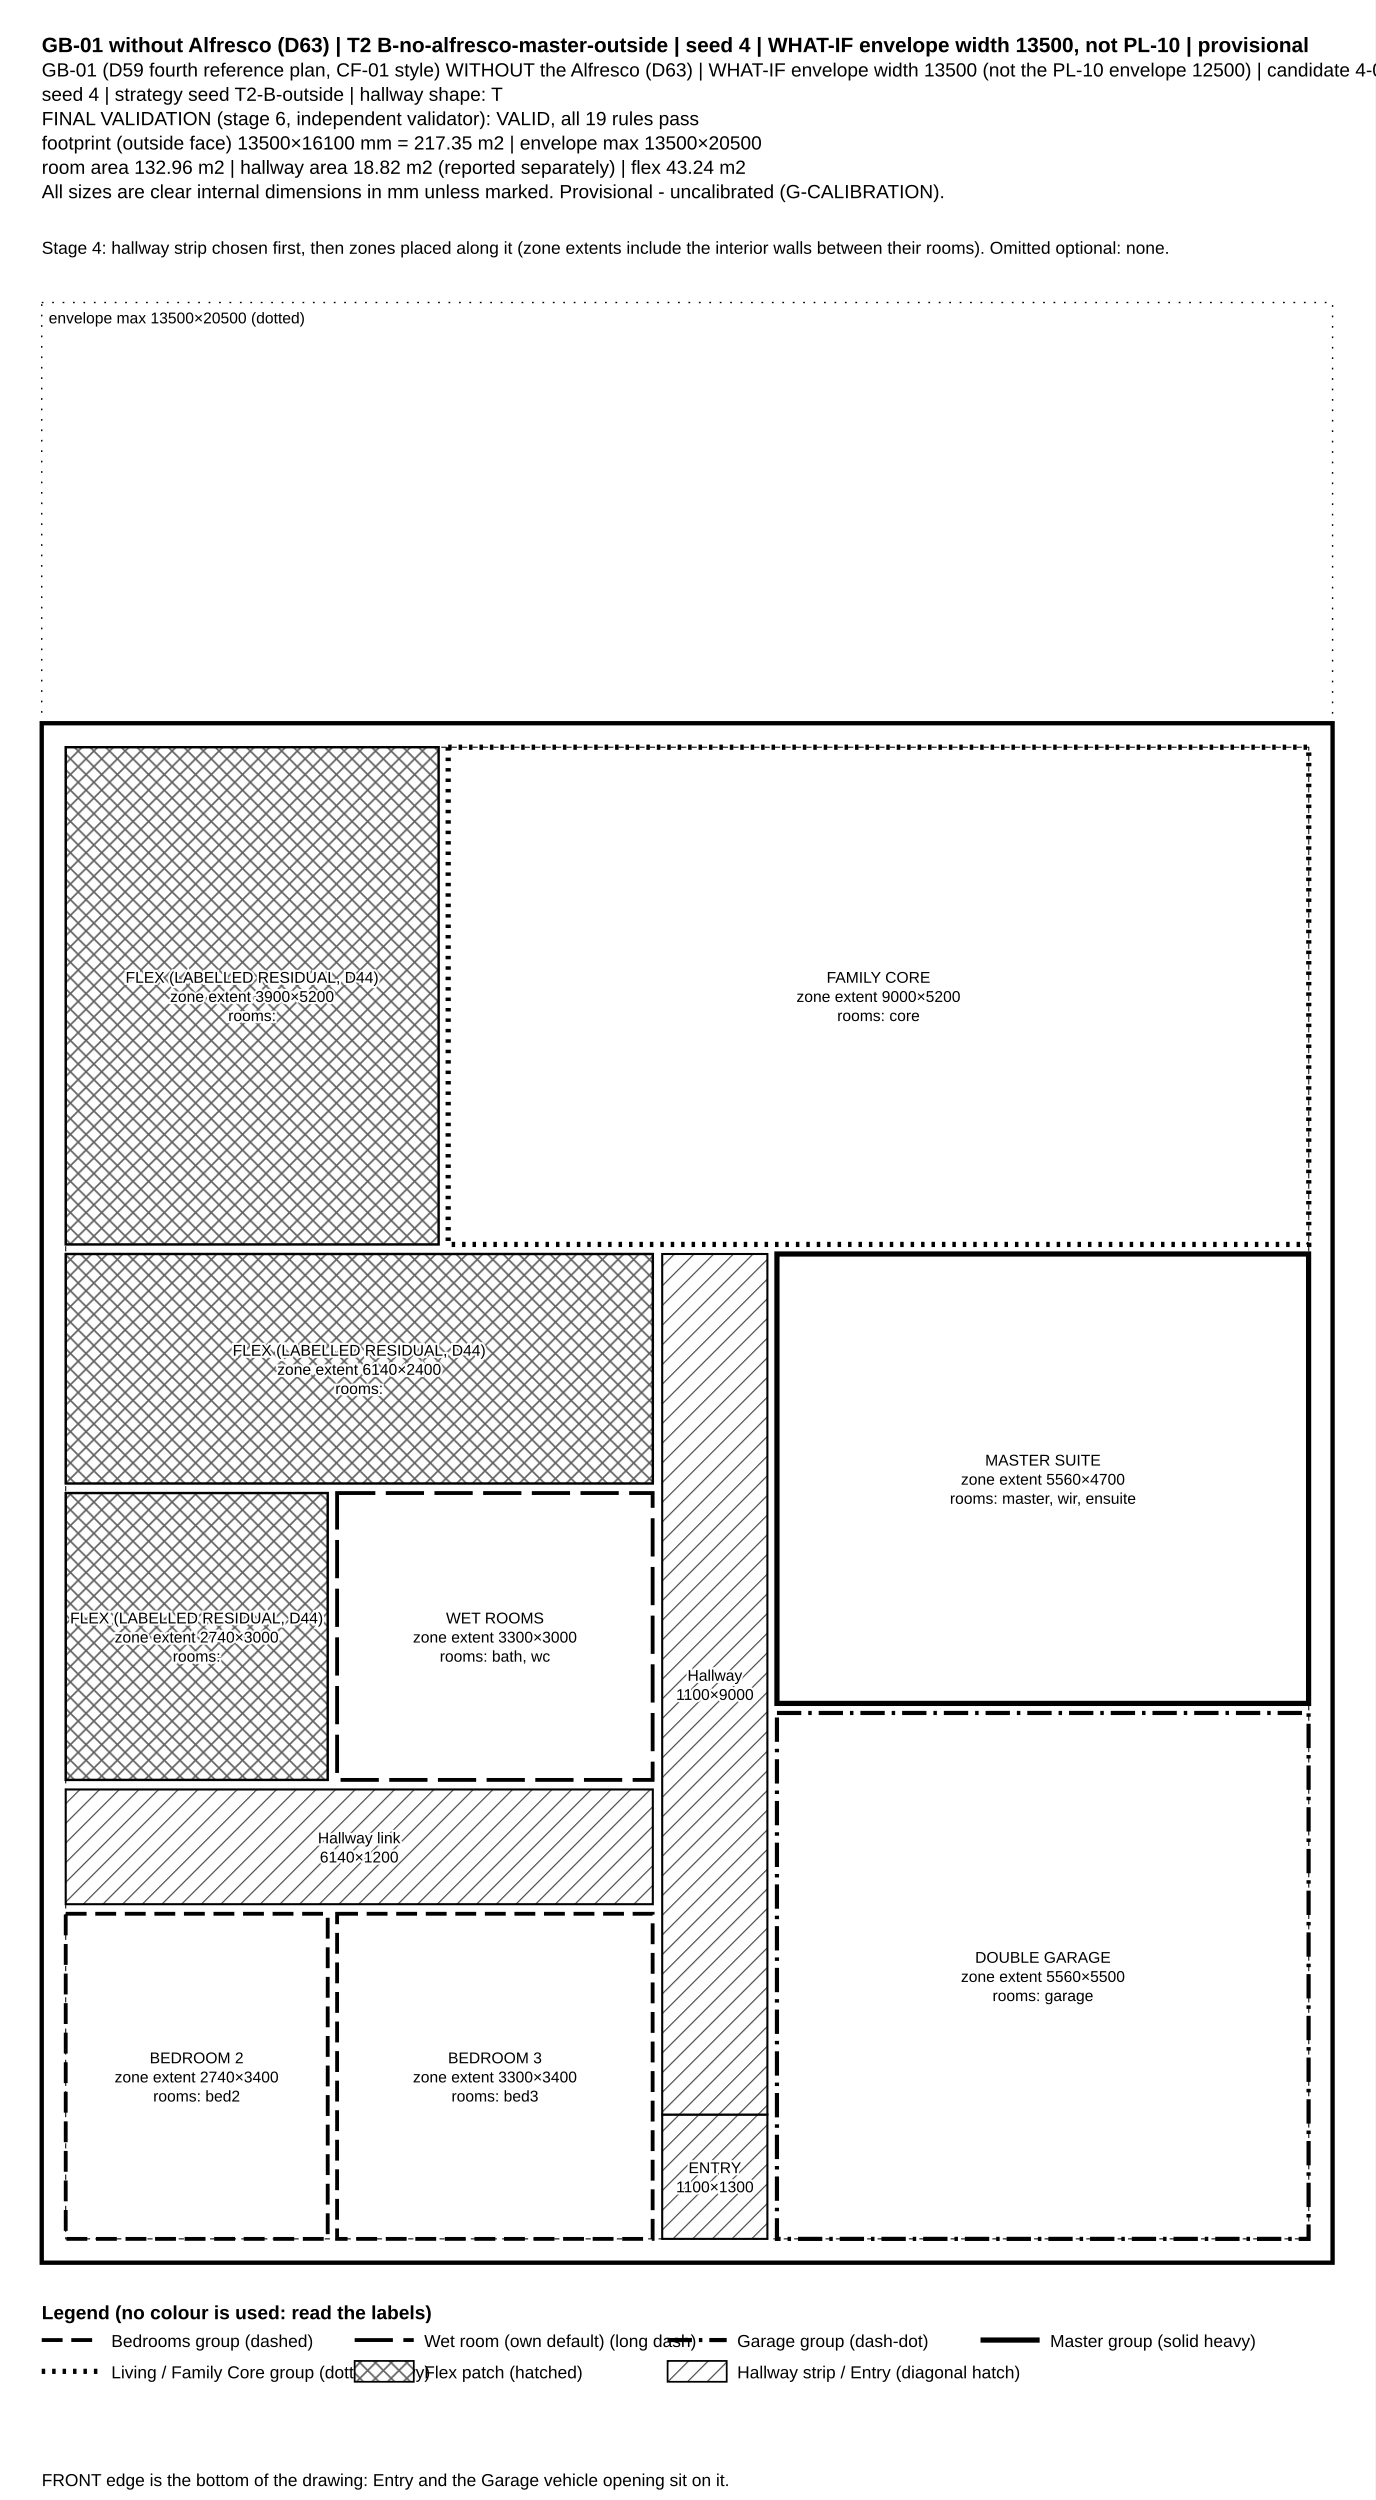
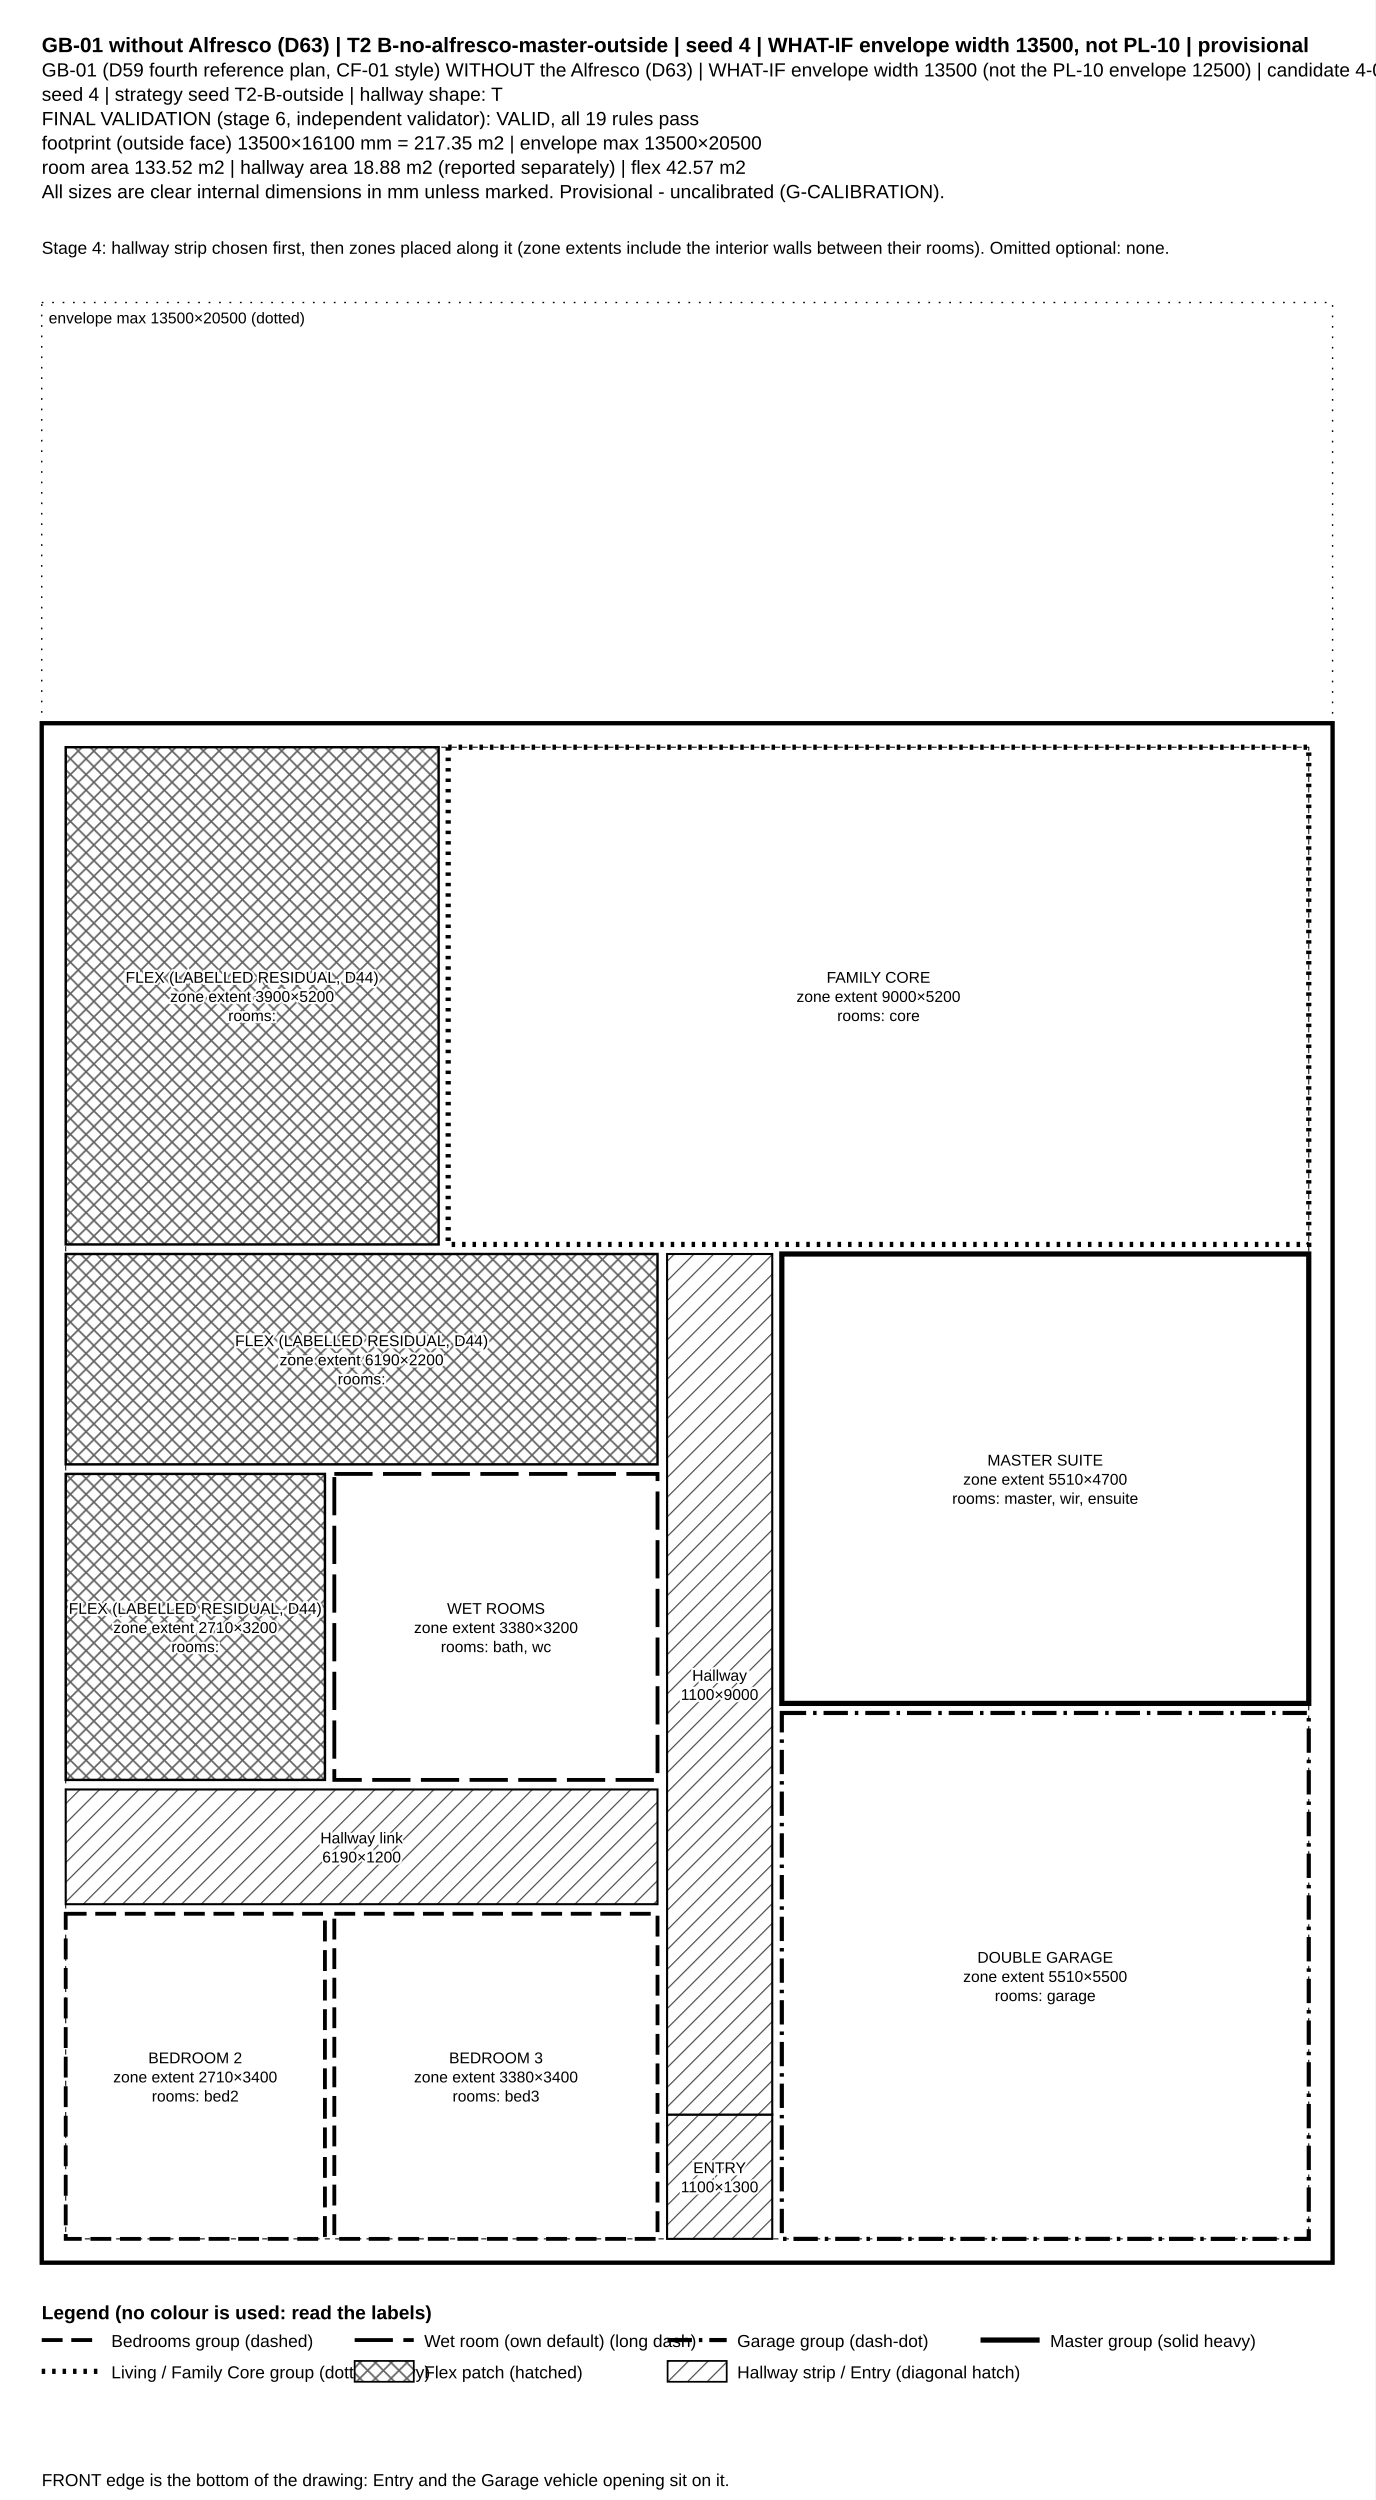
<svg xmlns="http://www.w3.org/2000/svg" width="791" height="1438" viewBox="0 0 791 1438" font-family="Arial, Helvetica, sans-serif">
  <rect width="100%" height="100%" fill="#fff" />
  <defs>
    <pattern id="hall" width="8" height="8" patternUnits="userSpaceOnUse" patternTransform="rotate(45)">
      <rect width="8" height="8" fill="#fff" />
      <line x1="0" y1="0" x2="0" y2="8" stroke="#555" stroke-width="1.4" />
    </pattern>
    <pattern id="flex" width="9" height="9" patternUnits="userSpaceOnUse">
      <rect width="9" height="9" fill="#fff" />
      <path d="M0 0L9 9M9 0L0 9" stroke="#666" stroke-width="1" />
    </pattern>
    <pattern id="wall" width="4" height="4" patternUnits="userSpaceOnUse">
      <rect width="4" height="4" fill="#222" />
    </pattern>
  </defs>
  <text x="24" y="30" font-size="12" font-weight="bold" fill="#000">GB-01 without Alfresco (D63) | T2 B-no-alfresco-master-outside | seed 4 | WHAT-IF envelope width 13500, not PL-10 | provisional</text>
  <text x="24" y="44" font-size="11" font-weight="normal" fill="#000">GB-01 (D59 fourth reference plan, CF-01 style) WITHOUT the Alfresco (D63) | WHAT-IF envelope width 13500 (not the PL-10 envelope 12500)   |   candidate 4-0   |   STAGE 4 of the real generator output</text>
  <text x="24" y="58" font-size="11" font-weight="normal" fill="#000">seed 4   |   strategy seed T2-B-outside   |   hallway shape: T</text>
  <text x="24" y="72" font-size="11" font-weight="normal" fill="#000">FINAL VALIDATION (stage 6, independent validator): VALID, all 19 rules pass</text>
  <text x="24" y="86" font-size="11" font-weight="normal" fill="#000">footprint (outside face) 13500×16100 mm = 217.35 m2 | envelope max 13500×20500</text>
-   <text x="24" y="100" font-size="11" font-weight="normal" fill="#000">room area 132.96 m2 | hallway area 18.82 m2 (reported separately) | flex 43.24 m2</text>
+   <text x="24" y="100" font-size="11" font-weight="normal" fill="#000">room area 133.52 m2 | hallway area 18.88 m2 (reported separately) | flex 42.57 m2</text>
  <text x="24" y="114" font-size="11" font-weight="normal" fill="#000">All sizes are clear internal dimensions in mm unless marked. Provisional - uncalibrated (G-CALIBRATION).</text>
  <rect x="24.0" y="174.0" width="742.5" height="1127.5" fill="none" stroke="#000" stroke-width="0.8" stroke-dasharray="1 5" />
  <text x="28" y="186" font-size="9">envelope max 13500×20500 (dotted)</text>
  <rect x="24.0" y="416.0" width="742.5" height="885.5" fill="none" stroke="#000" stroke-width="2.5" />
  <rect x="37.8" y="429.8" width="715.0" height="858.0" fill="none" stroke="#000" stroke-width="0.6" stroke-dasharray="3 3" />
-   <rect x="380.9" y="1216.3" width="60.5" height="71.5" fill="url(#hall)" stroke="#000" stroke-width="1.2" />
-   <text x="411.2" y="1250.0" font-size="9" text-anchor="middle" fill="#000" stroke="#fff" stroke-width="2.5" paint-order="stroke">ENTRY</text>
-   <text x="411.2" y="1261.0" font-size="9" text-anchor="middle" fill="#000" stroke="#fff" stroke-width="2.5" paint-order="stroke">1100×1300</text>
-   <rect x="380.9" y="721.3" width="60.5" height="495.0" fill="url(#hall)" stroke="#000" stroke-width="1.2" />
-   <text x="411.2" y="966.8" font-size="9" text-anchor="middle" fill="#000" stroke="#fff" stroke-width="2.5" paint-order="stroke">Hallway</text>
-   <text x="411.2" y="977.8" font-size="9" text-anchor="middle" fill="#000" stroke="#fff" stroke-width="2.5" paint-order="stroke">1100×9000</text>
-   <rect x="37.8" y="1029.3" width="337.7" height="66.0" fill="url(#hall)" stroke="#000" stroke-width="1.2" />
-   <text x="206.6" y="1060.3" font-size="9" text-anchor="middle" fill="#000" stroke="#fff" stroke-width="2.5" paint-order="stroke">Hallway link</text>
-   <text x="206.6" y="1071.3" font-size="9" text-anchor="middle" fill="#000" stroke="#fff" stroke-width="2.5" paint-order="stroke">6140×1200</text>
-   <rect x="37.8" y="1100.8" width="150.7" height="187.0" fill="none" stroke="#000" stroke-width="2.2" stroke-dasharray="12 5" />
-   <text x="113.1" y="1186.8" font-size="9" text-anchor="middle" fill="#000" stroke="#fff" stroke-width="2.5" paint-order="stroke">BEDROOM 2</text>
-   <text x="113.1" y="1197.8" font-size="9" text-anchor="middle" fill="#000" stroke="#fff" stroke-width="2.5" paint-order="stroke">zone extent 2740×3400</text>
-   <text x="113.1" y="1208.8" font-size="9" text-anchor="middle" fill="#000" stroke="#fff" stroke-width="2.5" paint-order="stroke">rooms: bed2</text>
-   <rect x="193.9" y="1100.8" width="181.5" height="187.0" fill="none" stroke="#000" stroke-width="2.2" stroke-dasharray="12 5" />
-   <text x="284.7" y="1186.8" font-size="9" text-anchor="middle" fill="#000" stroke="#fff" stroke-width="2.5" paint-order="stroke">BEDROOM 3</text>
-   <text x="284.7" y="1197.8" font-size="9" text-anchor="middle" fill="#000" stroke="#fff" stroke-width="2.5" paint-order="stroke">zone extent 3300×3400</text>
-   <text x="284.7" y="1208.8" font-size="9" text-anchor="middle" fill="#000" stroke="#fff" stroke-width="2.5" paint-order="stroke">rooms: bed3</text>
-   <rect x="193.9" y="858.8" width="181.5" height="165.0" fill="none" stroke="#000" stroke-width="2.2" stroke-dasharray="22 6" />
-   <text x="284.7" y="933.8" font-size="9" text-anchor="middle" fill="#000" stroke="#fff" stroke-width="2.5" paint-order="stroke">WET ROOMS</text>
-   <text x="284.7" y="944.8" font-size="9" text-anchor="middle" fill="#000" stroke="#fff" stroke-width="2.5" paint-order="stroke">zone extent 3300×3000</text>
-   <text x="284.7" y="955.8" font-size="9" text-anchor="middle" fill="#000" stroke="#fff" stroke-width="2.5" paint-order="stroke">rooms: bath, wc</text>
-   <rect x="446.9" y="985.3" width="305.8" height="302.5" fill="none" stroke="#000" stroke-width="2.4" stroke-dasharray="14 4 2 4" />
-   <text x="599.9" y="1129.0" font-size="9" text-anchor="middle" fill="#000" stroke="#fff" stroke-width="2.5" paint-order="stroke">DOUBLE GARAGE</text>
-   <text x="599.9" y="1140.0" font-size="9" text-anchor="middle" fill="#000" stroke="#fff" stroke-width="2.5" paint-order="stroke">zone extent 5560×5500</text>
-   <text x="599.9" y="1151.0" font-size="9" text-anchor="middle" fill="#000" stroke="#fff" stroke-width="2.5" paint-order="stroke">rooms: garage</text>
-   <rect x="446.9" y="721.3" width="305.8" height="258.5" fill="none" stroke="#000" stroke-width="3" />
-   <text x="599.9" y="843.0" font-size="9" text-anchor="middle" fill="#000" stroke="#fff" stroke-width="2.5" paint-order="stroke">MASTER SUITE</text>
-   <text x="599.9" y="854.0" font-size="9" text-anchor="middle" fill="#000" stroke="#fff" stroke-width="2.5" paint-order="stroke">zone extent 5560×4700</text>
-   <text x="599.9" y="865.0" font-size="9" text-anchor="middle" fill="#000" stroke="#fff" stroke-width="2.5" paint-order="stroke">rooms: master, wir, ensuite</text>
+   <rect x="383.7" y="1216.3" width="60.5" height="71.5" fill="url(#hall)" stroke="#000" stroke-width="1.2" />
+   <text x="413.9" y="1250.0" font-size="9" text-anchor="middle" fill="#000" stroke="#fff" stroke-width="2.5" paint-order="stroke">ENTRY</text>
+   <text x="413.9" y="1261.0" font-size="9" text-anchor="middle" fill="#000" stroke="#fff" stroke-width="2.5" paint-order="stroke">1100×1300</text>
+   <rect x="383.7" y="721.3" width="60.5" height="495.0" fill="url(#hall)" stroke="#000" stroke-width="1.2" />
+   <text x="413.9" y="966.8" font-size="9" text-anchor="middle" fill="#000" stroke="#fff" stroke-width="2.5" paint-order="stroke">Hallway</text>
+   <text x="413.9" y="977.8" font-size="9" text-anchor="middle" fill="#000" stroke="#fff" stroke-width="2.5" paint-order="stroke">1100×9000</text>
+   <rect x="37.8" y="1029.3" width="340.4" height="66.0" fill="url(#hall)" stroke="#000" stroke-width="1.2" />
+   <text x="208.0" y="1060.3" font-size="9" text-anchor="middle" fill="#000" stroke="#fff" stroke-width="2.5" paint-order="stroke">Hallway link</text>
+   <text x="208.0" y="1071.3" font-size="9" text-anchor="middle" fill="#000" stroke="#fff" stroke-width="2.5" paint-order="stroke">6190×1200</text>
+   <rect x="37.8" y="1100.8" width="149.1" height="187.0" fill="none" stroke="#000" stroke-width="2.2" stroke-dasharray="12 5" />
+   <text x="112.3" y="1186.8" font-size="9" text-anchor="middle" fill="#000" stroke="#fff" stroke-width="2.5" paint-order="stroke">BEDROOM 2</text>
+   <text x="112.3" y="1197.8" font-size="9" text-anchor="middle" fill="#000" stroke="#fff" stroke-width="2.5" paint-order="stroke">zone extent 2710×3400</text>
+   <text x="112.3" y="1208.8" font-size="9" text-anchor="middle" fill="#000" stroke="#fff" stroke-width="2.5" paint-order="stroke">rooms: bed2</text>
+   <rect x="192.3" y="1100.8" width="185.9" height="187.0" fill="none" stroke="#000" stroke-width="2.2" stroke-dasharray="12 5" />
+   <text x="285.3" y="1186.8" font-size="9" text-anchor="middle" fill="#000" stroke="#fff" stroke-width="2.5" paint-order="stroke">BEDROOM 3</text>
+   <text x="285.3" y="1197.8" font-size="9" text-anchor="middle" fill="#000" stroke="#fff" stroke-width="2.5" paint-order="stroke">zone extent 3380×3400</text>
+   <text x="285.3" y="1208.8" font-size="9" text-anchor="middle" fill="#000" stroke="#fff" stroke-width="2.5" paint-order="stroke">rooms: bed3</text>
+   <rect x="192.3" y="847.8" width="185.9" height="176.0" fill="none" stroke="#000" stroke-width="2.2" stroke-dasharray="22 6" />
+   <text x="285.3" y="928.3" font-size="9" text-anchor="middle" fill="#000" stroke="#fff" stroke-width="2.5" paint-order="stroke">WET ROOMS</text>
+   <text x="285.3" y="939.3" font-size="9" text-anchor="middle" fill="#000" stroke="#fff" stroke-width="2.5" paint-order="stroke">zone extent 3380×3200</text>
+   <text x="285.3" y="950.3" font-size="9" text-anchor="middle" fill="#000" stroke="#fff" stroke-width="2.5" paint-order="stroke">rooms: bath, wc</text>
+   <rect x="449.7" y="985.3" width="303.1" height="302.5" fill="none" stroke="#000" stroke-width="2.4" stroke-dasharray="14 4 2 4" />
+   <text x="601.2" y="1129.0" font-size="9" text-anchor="middle" fill="#000" stroke="#fff" stroke-width="2.5" paint-order="stroke">DOUBLE GARAGE</text>
+   <text x="601.2" y="1140.0" font-size="9" text-anchor="middle" fill="#000" stroke="#fff" stroke-width="2.5" paint-order="stroke">zone extent 5510×5500</text>
+   <text x="601.2" y="1151.0" font-size="9" text-anchor="middle" fill="#000" stroke="#fff" stroke-width="2.5" paint-order="stroke">rooms: garage</text>
+   <rect x="449.7" y="721.3" width="303.1" height="258.5" fill="none" stroke="#000" stroke-width="3" />
+   <text x="601.2" y="843.0" font-size="9" text-anchor="middle" fill="#000" stroke="#fff" stroke-width="2.5" paint-order="stroke">MASTER SUITE</text>
+   <text x="601.2" y="854.0" font-size="9" text-anchor="middle" fill="#000" stroke="#fff" stroke-width="2.5" paint-order="stroke">zone extent 5510×4700</text>
+   <text x="601.2" y="865.0" font-size="9" text-anchor="middle" fill="#000" stroke="#fff" stroke-width="2.5" paint-order="stroke">rooms: master, wir, ensuite</text>
  <rect x="257.8" y="429.8" width="495.0" height="286.0" fill="none" stroke="#000" stroke-width="3" stroke-dasharray="2 4" />
  <text x="505.3" y="565.3" font-size="9" text-anchor="middle" fill="#000" stroke="#fff" stroke-width="2.5" paint-order="stroke">FAMILY CORE</text>
  <text x="505.3" y="576.3" font-size="9" text-anchor="middle" fill="#000" stroke="#fff" stroke-width="2.5" paint-order="stroke">zone extent 9000×5200</text>
  <text x="505.3" y="587.3" font-size="9" text-anchor="middle" fill="#000" stroke="#fff" stroke-width="2.5" paint-order="stroke">rooms: core</text>
-   <rect x="37.8" y="858.8" width="150.7" height="165.0" fill="url(#flex)" stroke="#000" stroke-width="1.4" />
-   <text x="113.1" y="933.8" font-size="9" text-anchor="middle" fill="#000" stroke="#fff" stroke-width="2.5" paint-order="stroke">FLEX (LABELLED RESIDUAL, D44)</text>
-   <text x="113.1" y="944.8" font-size="9" text-anchor="middle" fill="#000" stroke="#fff" stroke-width="2.5" paint-order="stroke">zone extent 2740×3000</text>
-   <text x="113.1" y="955.8" font-size="9" text-anchor="middle" fill="#000" stroke="#fff" stroke-width="2.5" paint-order="stroke">rooms: </text>
-   <rect x="37.8" y="721.3" width="337.7" height="132.0" fill="url(#flex)" stroke="#000" stroke-width="1.4" />
-   <text x="206.6" y="779.8" font-size="9" text-anchor="middle" fill="#000" stroke="#fff" stroke-width="2.5" paint-order="stroke">FLEX (LABELLED RESIDUAL, D44)</text>
-   <text x="206.6" y="790.8" font-size="9" text-anchor="middle" fill="#000" stroke="#fff" stroke-width="2.5" paint-order="stroke">zone extent 6140×2400</text>
-   <text x="206.6" y="801.8" font-size="9" text-anchor="middle" fill="#000" stroke="#fff" stroke-width="2.5" paint-order="stroke">rooms: </text>
+   <rect x="37.8" y="847.8" width="149.1" height="176.0" fill="url(#flex)" stroke="#000" stroke-width="1.4" />
+   <text x="112.3" y="928.3" font-size="9" text-anchor="middle" fill="#000" stroke="#fff" stroke-width="2.5" paint-order="stroke">FLEX (LABELLED RESIDUAL, D44)</text>
+   <text x="112.3" y="939.3" font-size="9" text-anchor="middle" fill="#000" stroke="#fff" stroke-width="2.5" paint-order="stroke">zone extent 2710×3200</text>
+   <text x="112.3" y="950.3" font-size="9" text-anchor="middle" fill="#000" stroke="#fff" stroke-width="2.5" paint-order="stroke">rooms: </text>
+   <rect x="37.8" y="721.3" width="340.4" height="121.0" fill="url(#flex)" stroke="#000" stroke-width="1.4" />
+   <text x="208.0" y="774.3" font-size="9" text-anchor="middle" fill="#000" stroke="#fff" stroke-width="2.5" paint-order="stroke">FLEX (LABELLED RESIDUAL, D44)</text>
+   <text x="208.0" y="785.3" font-size="9" text-anchor="middle" fill="#000" stroke="#fff" stroke-width="2.5" paint-order="stroke">zone extent 6190×2200</text>
+   <text x="208.0" y="796.3" font-size="9" text-anchor="middle" fill="#000" stroke="#fff" stroke-width="2.5" paint-order="stroke">rooms: </text>
  <rect x="37.8" y="429.8" width="214.5" height="286.0" fill="url(#flex)" stroke="#000" stroke-width="1.4" />
  <text x="145.0" y="565.3" font-size="9" text-anchor="middle" fill="#000" stroke="#fff" stroke-width="2.5" paint-order="stroke">FLEX (LABELLED RESIDUAL, D44)</text>
  <text x="145.0" y="576.3" font-size="9" text-anchor="middle" fill="#000" stroke="#fff" stroke-width="2.5" paint-order="stroke">zone extent 3900×5200</text>
  <text x="145.0" y="587.3" font-size="9" text-anchor="middle" fill="#000" stroke="#fff" stroke-width="2.5" paint-order="stroke">rooms: </text>
  <text x="24" y="146" font-size="10">Stage 4: hallway strip chosen first, then zones placed along it (zone extents include the interior walls between their rooms). Omitted optional: none.</text>
  <text x="24" y="1334" font-size="11" font-weight="bold">Legend (no colour is used: read the labels)</text>
  <line x1="24" y1="1346" x2="58" y2="1346" stroke="#000" stroke-width="2.2" stroke-dasharray="12 5" />
  <text x="64" y="1350" font-size="10">Bedrooms group (dashed)</text>
  <line x1="204" y1="1346" x2="238" y2="1346" stroke="#000" stroke-width="2.2" stroke-dasharray="22 6" />
  <text x="244" y="1350" font-size="10">Wet room (own default) (long dash)</text>
  <line x1="384" y1="1346" x2="418" y2="1346" stroke="#000" stroke-width="2.4" stroke-dasharray="14 4 2 4" />
  <text x="424" y="1350" font-size="10">Garage group (dash-dot)</text>
  <line x1="564" y1="1346" x2="598" y2="1346" stroke="#000" stroke-width="3" />
  <text x="604" y="1350" font-size="10">Master group (solid heavy)</text>
  <line x1="24" y1="1364" x2="58" y2="1364" stroke="#000" stroke-width="3" stroke-dasharray="2 4" />
  <text x="64" y="1368" font-size="10">Living / Family Core group (dotted heavy)</text>
  <rect x="204" y="1358" width="34" height="12" fill="url(#flex)" stroke="#000" stroke-width="1" />
  <text x="244" y="1368" font-size="10">Flex patch (hatched)</text>
  <rect x="384" y="1358" width="34" height="12" fill="url(#hall)" stroke="#000" stroke-width="1" />
  <text x="424" y="1368" font-size="10">Hallway strip / Entry (diagonal hatch)</text>
  <text x="24" y="1430" font-size="10">FRONT edge is the bottom of the drawing: Entry and the Garage vehicle opening sit on it.</text>
</svg>
